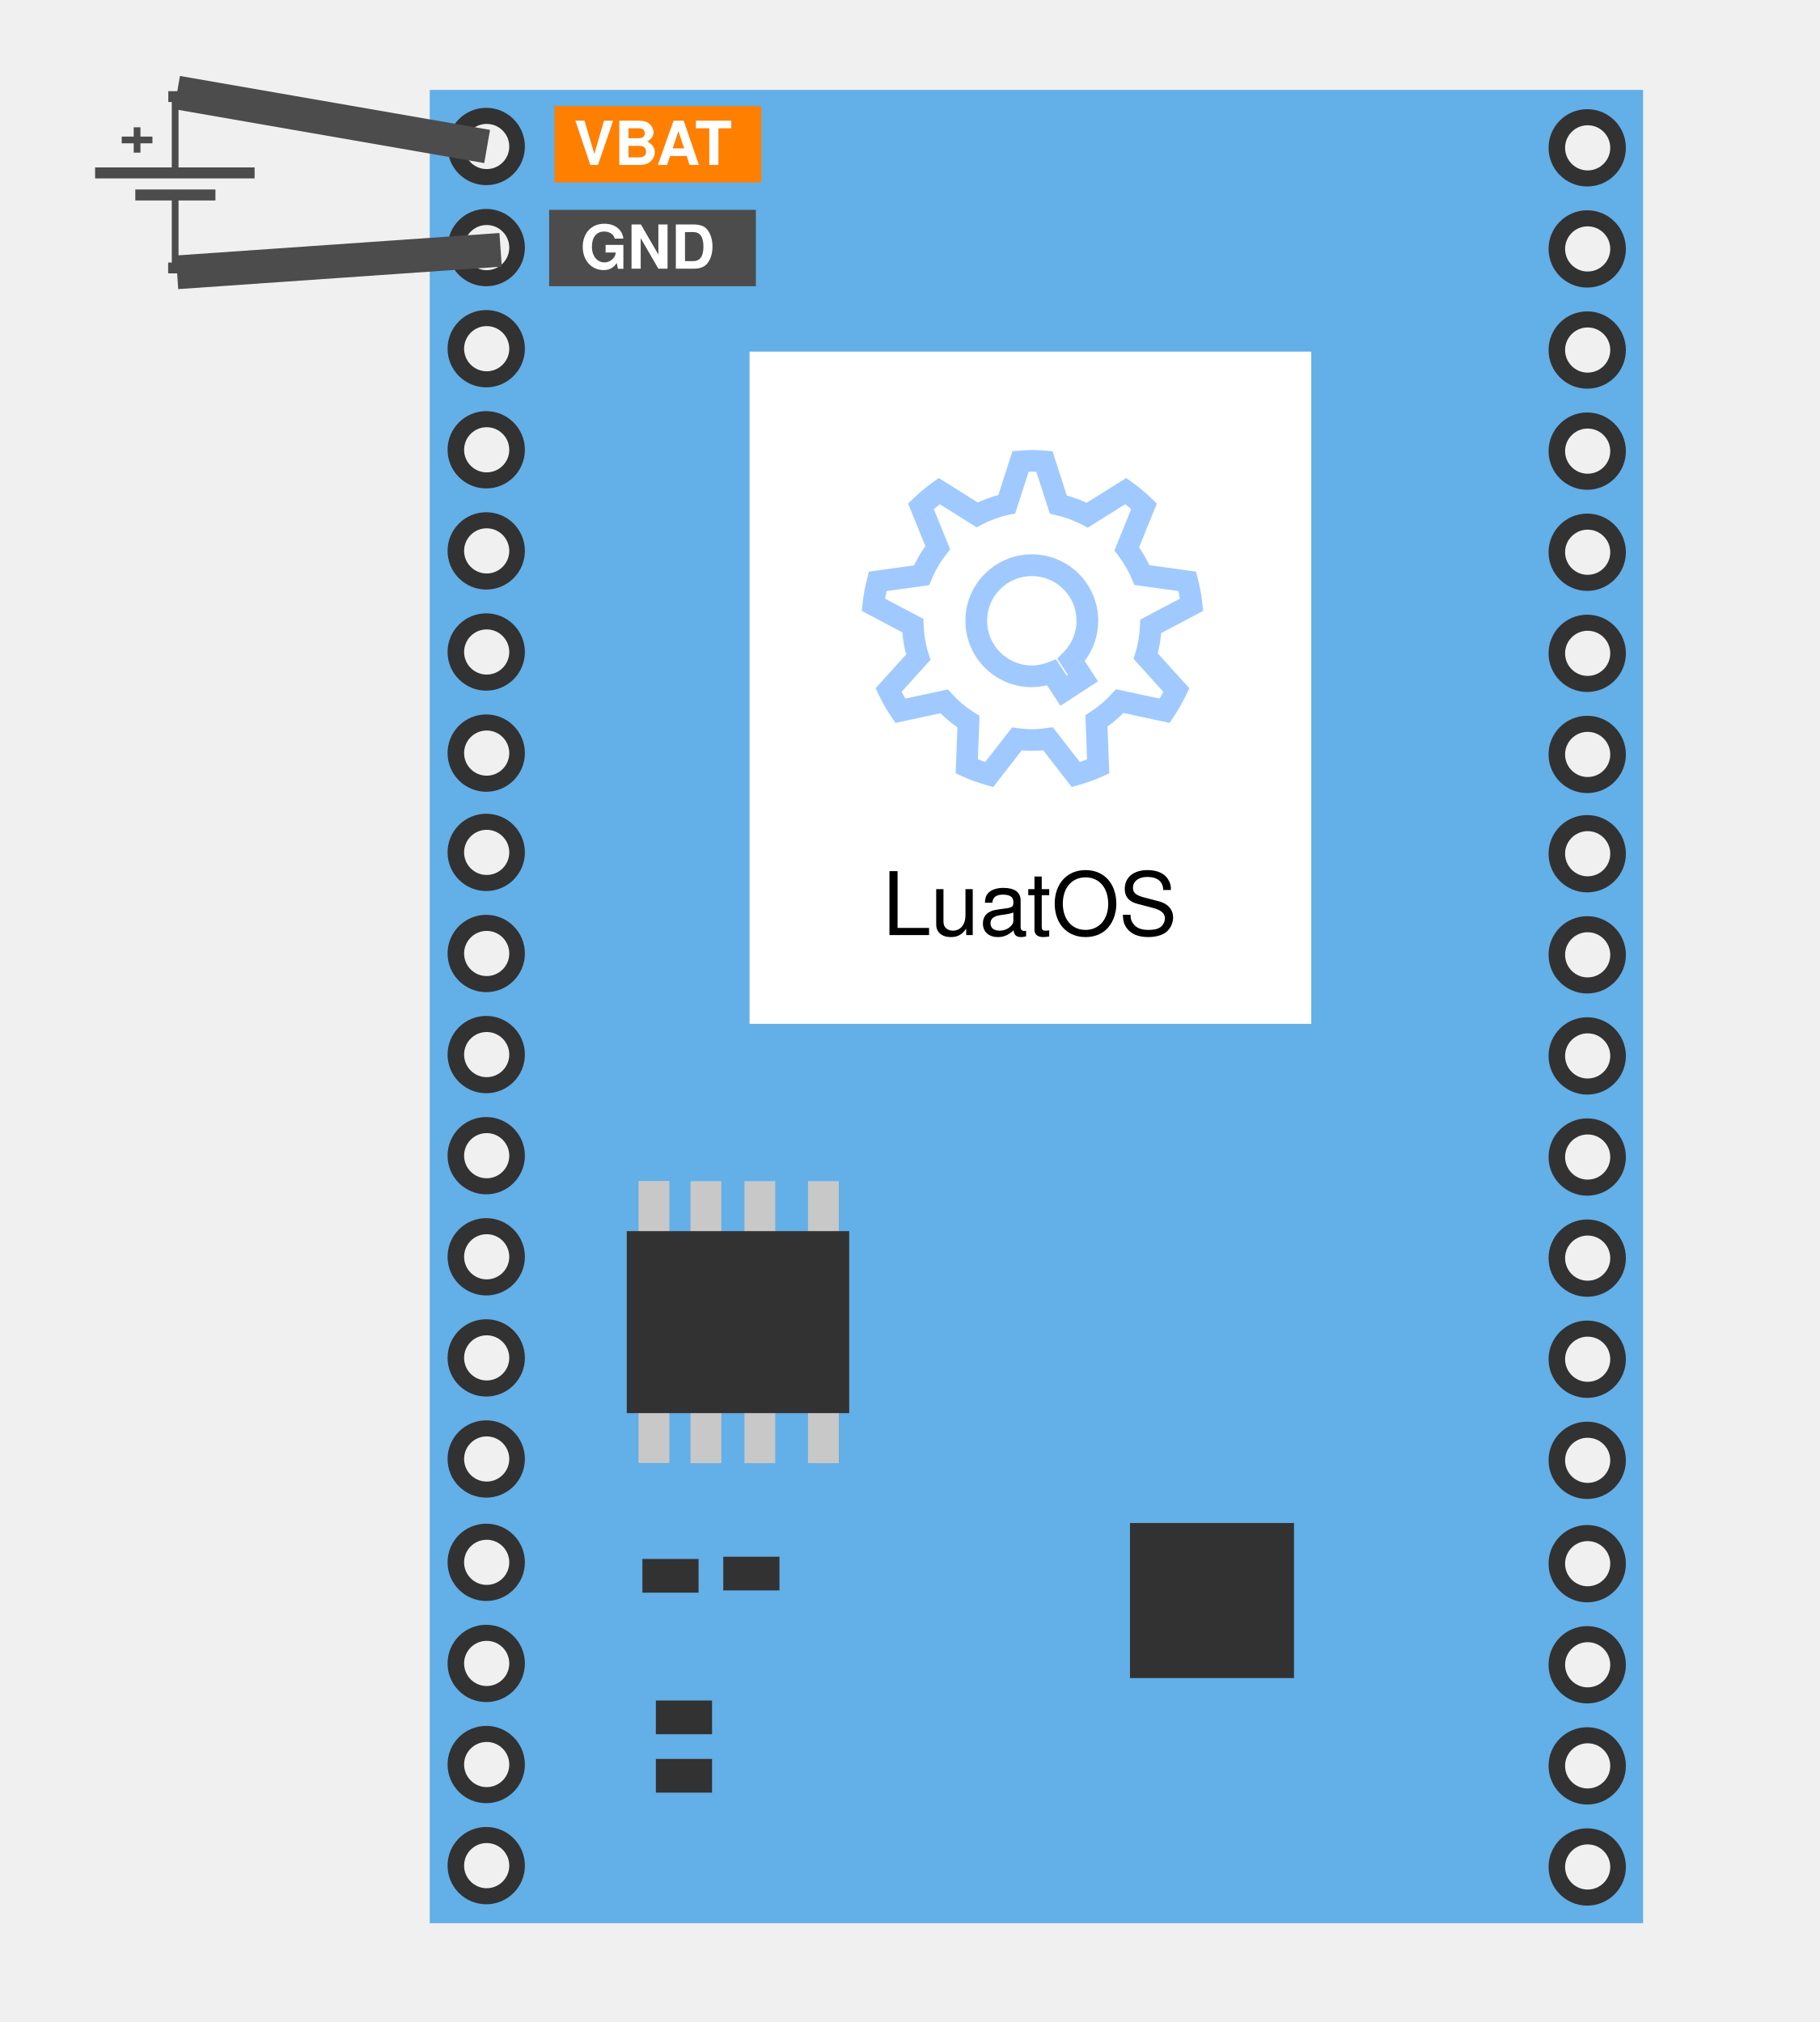
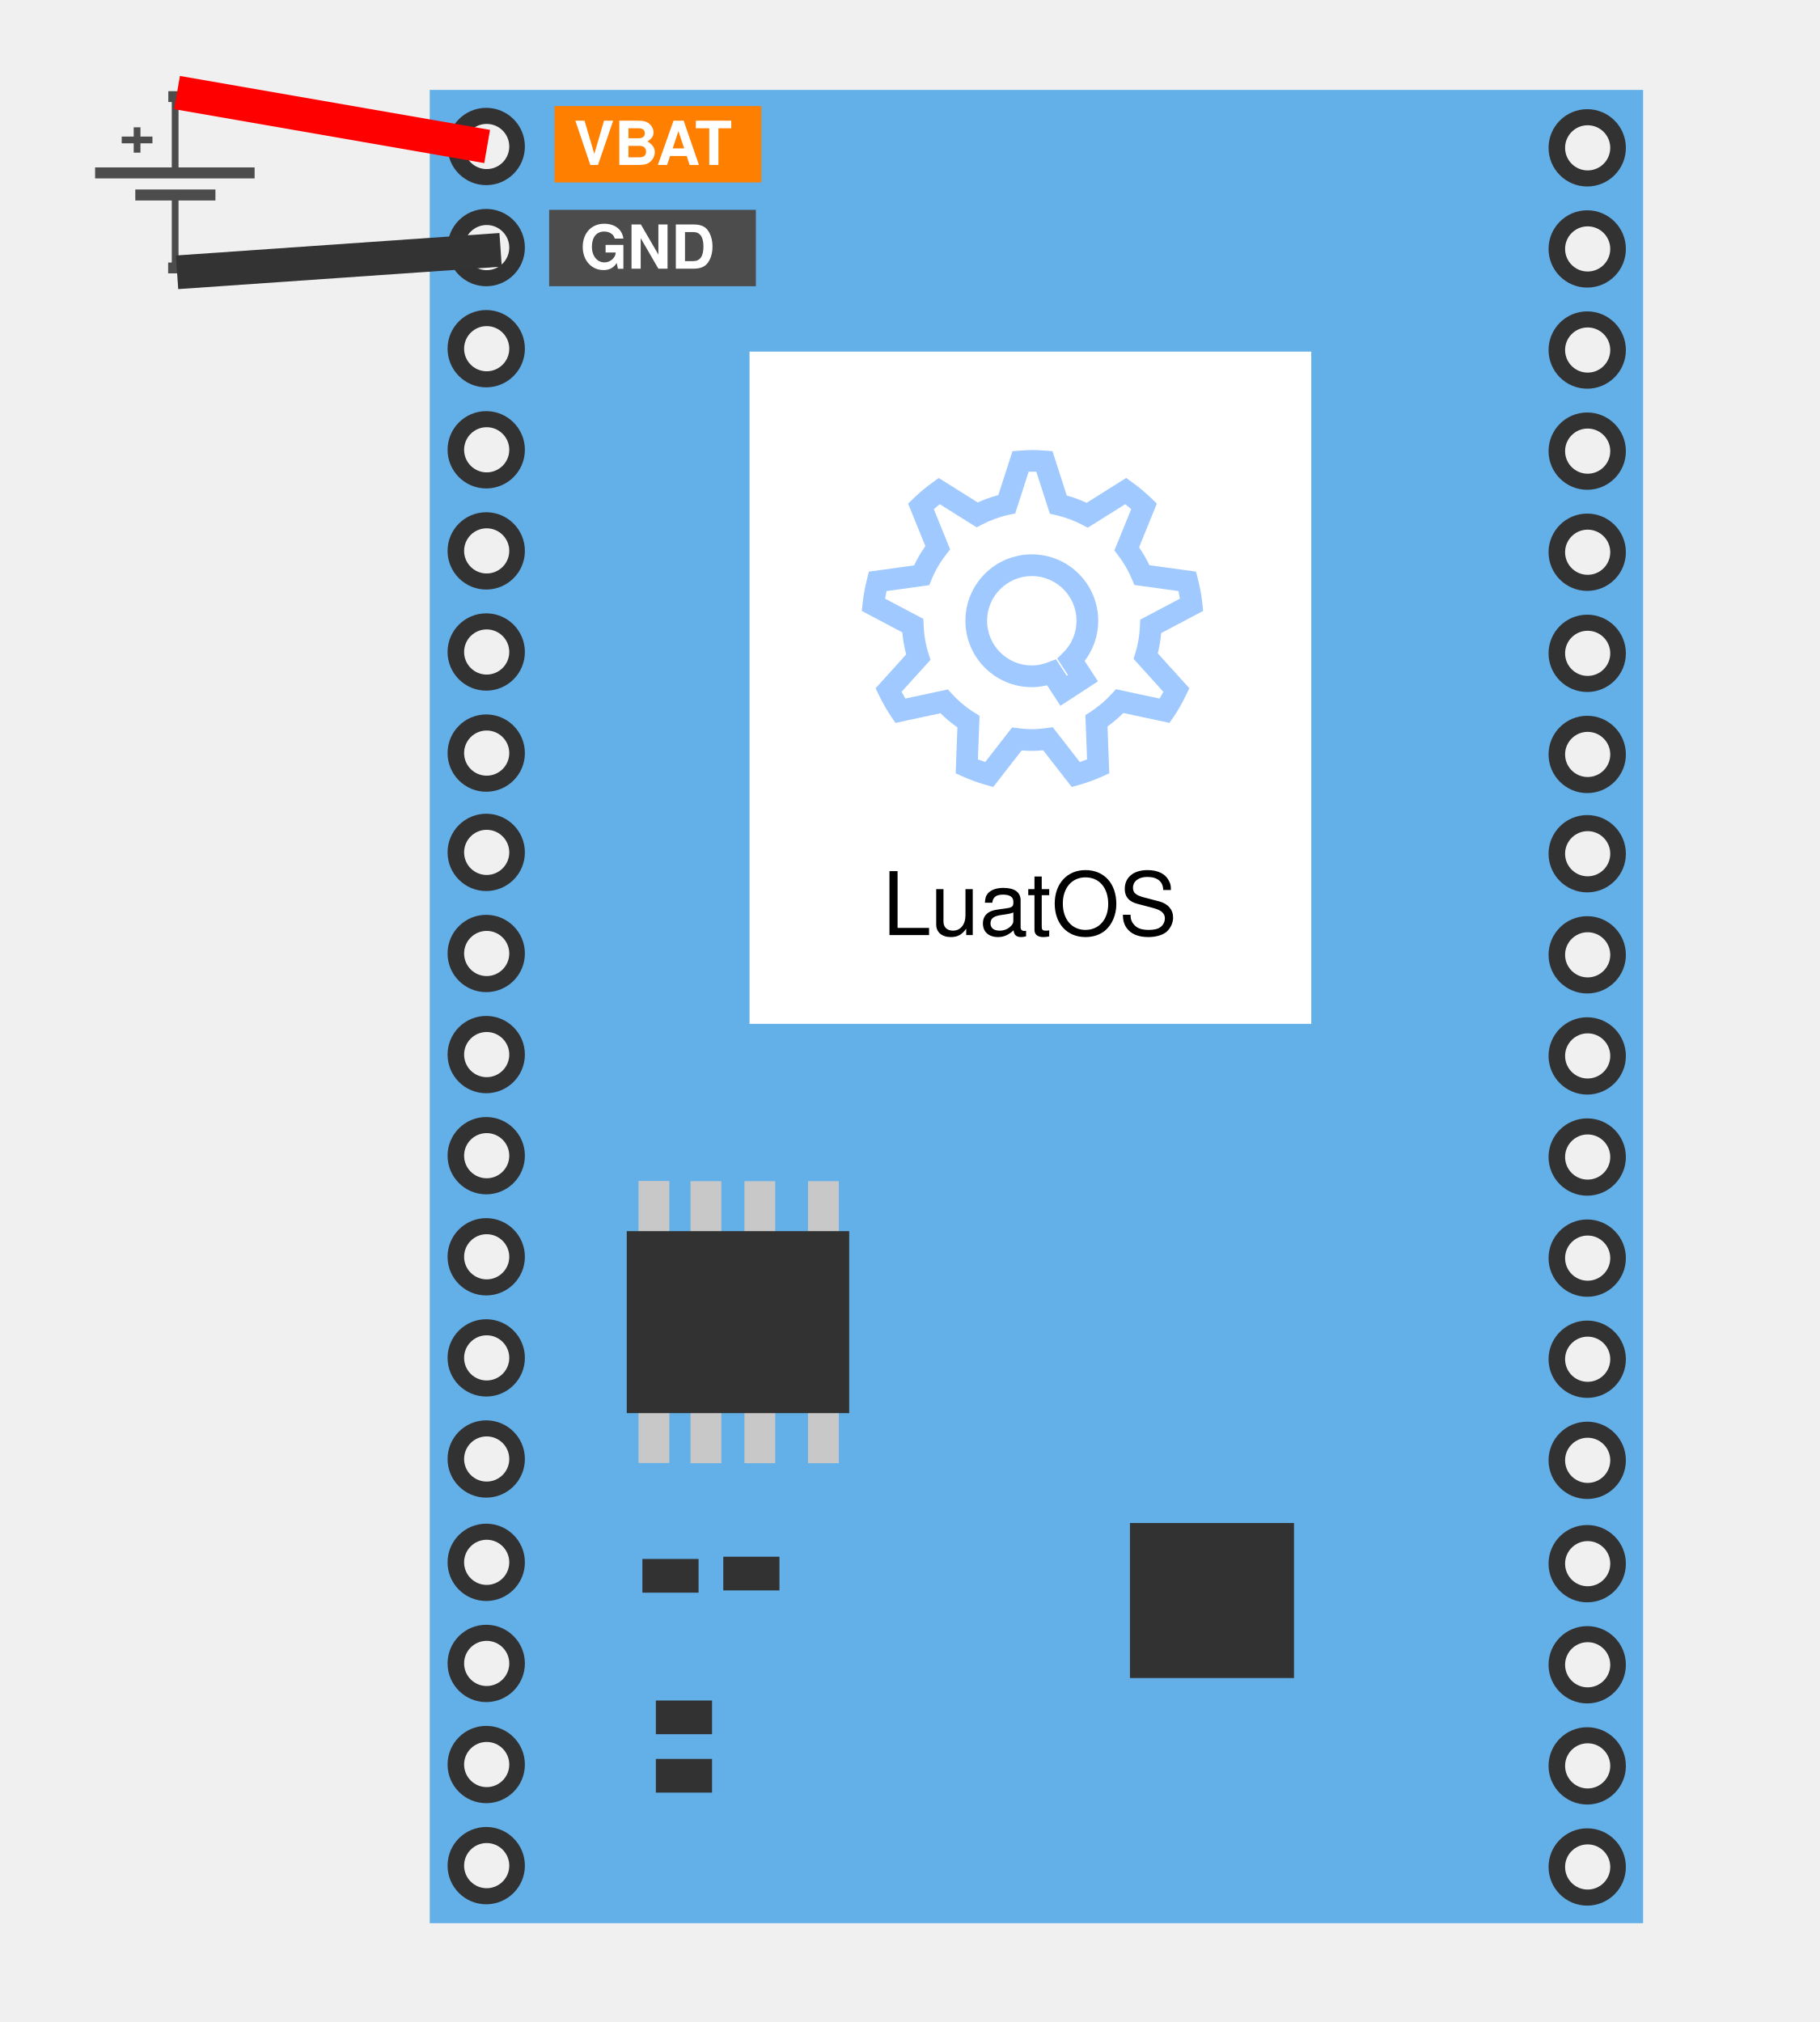
<svg xmlns="http://www.w3.org/2000/svg" width="270" height="300">
  <g class="layer">
    <rect fill="#63afe7" height="272" id="svg_1" stroke="#000000" stroke-opacity="0" stroke-width="5" width="180" x="63.754" y="13.34" />
    <rect fill="#323232" height="23" id="svg_20" stroke="#000000" stroke-opacity="0" stroke-width="5" width="24.333" x="167.633" y="225.967" />
    <rect fill="#323232" height="5" id="svg_21" stroke="#000000" stroke-opacity="0" stroke-width="5" width="8.333" x="95.3" y="231.3" />
    <rect fill="#323232" height="5" id="svg_22" stroke="#000000" stroke-opacity="0" stroke-width="5" width="8.333" x="107.3" y="230.967" />
    <rect fill="#323232" height="5" id="svg_23" stroke="#000000" stroke-opacity="0" stroke-width="5" width="8.333" x="97.3" y="260.967" />
    <rect fill="#323232" height="5" id="svg_24" stroke="#000000" stroke-opacity="0" stroke-width="5" width="8.333" x="97.3" y="252.3" />
    <g id="svg_41">
      <circle cx="72.133" cy="21.735" fill="#323232" id="svg_25" r="5.735" stroke="#000000" stroke-opacity="0" stroke-width="5" />
      <circle cx="72.2" cy="21.735" fill="#f0f0f0" id="svg_27" r="3.35" stroke="#000000" stroke-opacity="0" stroke-width="5" />
    </g>
    <g id="svg_42">
      <circle cx="72.133" cy="36.735" fill="#323232" id="svg_43" r="5.735" stroke="#000000" stroke-opacity="0" stroke-width="5" />
      <circle cx="72.2" cy="36.735" fill="#f0f0f0" id="svg_44" r="3.35" stroke="#000000" stroke-opacity="0" stroke-width="5" />
    </g>
    <g id="svg_45">
      <circle cx="72.133" cy="51.735" fill="#323232" id="svg_46" r="5.735" stroke="#000000" stroke-opacity="0" stroke-width="5" />
      <circle cx="72.2" cy="51.735" fill="#f0f0f0" id="svg_47" r="3.35" stroke="#000000" stroke-opacity="0" stroke-width="5" />
    </g>
    <g id="svg_48">
      <circle cx="72.133" cy="66.735" fill="#323232" id="svg_49" r="5.735" stroke="#000000" stroke-opacity="0" stroke-width="5" />
      <circle cx="72.2" cy="66.735" fill="#f0f0f0" id="svg_50" r="3.35" stroke="#000000" stroke-opacity="0" stroke-width="5" />
    </g>
    <g id="svg_51">
      <circle cx="72.133" cy="81.735" fill="#323232" id="svg_52" r="5.735" stroke="#000000" stroke-opacity="0" stroke-width="5" />
      <circle cx="72.2" cy="81.735" fill="#f0f0f0" id="svg_53" r="3.35" stroke="#000000" stroke-opacity="0" stroke-width="5" />
    </g>
    <g id="svg_54">
      <circle cx="72.133" cy="96.735" fill="#323232" id="svg_55" r="5.735" stroke="#000000" stroke-opacity="0" stroke-width="5" />
      <circle cx="72.2" cy="96.735" fill="#f0f0f0" id="svg_56" r="3.35" stroke="#000000" stroke-opacity="0" stroke-width="5" />
    </g>
    <g id="svg_57">
      <circle cx="72.133" cy="111.735" fill="#323232" id="svg_58" r="5.735" stroke="#000000" stroke-opacity="0" stroke-width="5" />
      <circle cx="72.2" cy="111.735" fill="#f0f0f0" id="svg_59" r="3.35" stroke="#000000" stroke-opacity="0" stroke-width="5" />
    </g>
    <g id="svg_60">
      <rect fill="#ffffff" height="99.738" id="svg_7" stroke="#000000" stroke-opacity="0" stroke-width="5" width="83.333" x="111.196" y="52.168" />
      <text fill="#000000" font-family="Helvetica" font-size="13" id="svg_2" stroke="#000000" stroke-opacity="0" stroke-width="0" text-anchor="middle" x="152.767" xml:space="preserve" y="138.733">LuatOS</text>
-       <path d="m154.756,111.318c-0.547,0.051 -1.107,0.087 -1.683,0.087l0,0c-0.515,0 -1.015,-0.027 -1.502,-0.069l0,0l-4.224,5.429l-1.039,-0.294c-1.219,-0.343 -2.403,-0.772 -3.542,-1.287l0,0l-0.988,-0.447l0.254,-6.821c-0.898,-0.627 -1.736,-1.327 -2.511,-2.094l0,0l-6.679,1.435l-0.61,-0.896c-0.716,-1.052 -1.326,-2.154 -1.866,-3.269l0,0l-0.47,-0.973l4.535,-5.019c-0.283,-1.063 -0.471,-2.16 -0.568,-3.278l0,0l-6.01,-3.177l0.109,-1.076c0.129,-1.289 0.378,-2.521 0.676,-3.705l0,0l0.265,-1.05l6.703,-0.928c0.478,-1.009 1.041,-1.964 1.675,-2.863l0,0l-2.558,-6.296l0.772,-0.756c0.907,-0.885 1.879,-1.686 2.892,-2.418l0,0l0.878,-0.634l5.786,3.634c0.975,-0.449 1.995,-0.819 3.052,-1.102l0,0l2.098,-6.509l1.081,-0.082c0.582,-0.043 1.208,-0.093 1.889,-0.093l0,0c0.679,0 1.303,0.05 1.885,0.093l0,0l1.081,0.082l2.12,6.576c1.017,0.283 2.001,0.645 2.945,1.084l0,0l5.867,-3.685l0.882,0.634c1.013,0.732 1.987,1.535 2.892,2.415l0,0l0.775,0.756l-2.637,6.485c0.574,0.835 1.092,1.718 1.535,2.648l0,0l6.912,0.957l0.269,1.05c0.302,1.182 0.55,2.415 0.676,3.705l0,0l0.109,1.076l-6.219,3.288c-0.093,1.02 -0.259,2.024 -0.507,3.002l0,0l4.686,5.177l-0.471,0.978c-0.539,1.118 -1.145,2.223 -1.864,3.272l0,0l-0.61,0.893l-6.845,-1.467c-0.726,0.726 -1.511,1.393 -2.35,1.996l0,0l0.261,6.954l-0.989,0.447c-1.141,0.513 -2.323,0.944 -3.542,1.287l0,0l-1.042,0.294l-4.234,-5.444l0,0zm5.432,1.742c0.365,-0.122 0.724,-0.253 1.079,-0.393l0,0l-0.245,-6.568l0.771,-0.494c1.153,-0.75 2.204,-1.647 3.137,-2.667l0,0l0.621,-0.68l6.476,1.387c0.195,-0.325 0.383,-0.658 0.565,-0.997l0,0l-4.43,-4.898l0.275,-0.875c0.391,-1.26 0.613,-2.611 0.679,-4.022l0,0l0.04,-0.919l5.885,-3.11c-0.061,-0.376 -0.132,-0.751 -0.212,-1.126l0,0l-6.547,-0.906l-0.352,-0.848c-0.526,-1.266 -1.223,-2.452 -2.054,-3.546l0,0l-0.55,-0.729l2.49,-6.126c-0.288,-0.253 -0.584,-0.499 -0.888,-0.737l0,0l-5.558,3.489l-0.819,-0.431c-1.213,-0.639 -2.524,-1.123 -3.907,-1.438l0,0l-0.894,-0.204l-2.008,-6.226c-0.195,-0.01 -0.384,-0.014 -0.569,-0.014l0,0c-0.188,0 -0.378,0.005 -0.574,0.014l0,0l-1.993,6.185l-0.907,0.193c-1.408,0.302 -2.749,0.795 -3.999,1.441l0,0l-0.817,0.425l-5.468,-3.435c-0.302,0.238 -0.598,0.484 -0.885,0.737l0,0l2.424,5.965l-0.569,0.73c-0.888,1.141 -1.626,2.389 -2.18,3.731l0,0l-0.351,0.851l-6.337,0.877c-0.08,0.375 -0.151,0.75 -0.211,1.126l0,0l5.68,3.003l0.035,0.925c0.06,1.494 0.309,2.928 0.738,4.268l0,0l0.282,0.882l-4.29,4.746c0.18,0.341 0.368,0.674 0.565,0.999l0,0l6.3,-1.356l0.627,0.68c0.967,1.057 2.07,1.977 3.287,2.74l0,0l0.785,0.491l-0.24,6.467c0.356,0.14 0.716,0.27 1.081,0.393l0,0l3.988,-5.128l0.911,0.113c0.687,0.087 1.356,0.143 2.022,0.143l0,0c0.716,0 1.438,-0.063 2.177,-0.167l0,0l0.919,-0.129l4.018,5.169l0,0zm1.818,-13.317l0.878,1.35l-5.571,3.624l-1.977,-3.042l0,0c-0.719,0.175 -1.475,0.278 -2.262,0.278l0,0c-5.444,0 -9.855,-4.413 -9.855,-9.85l0,0c0,-5.444 4.411,-9.855 9.855,-9.855l0,0c5.437,0 9.85,4.411 9.85,9.855l0,0c0,2.234 -0.751,4.305 -2.011,5.959l0,0l1.092,1.681m-3.748,0.52l0.174,-0.111l-1.588,-2.444l0.92,-0.92c1.203,-1.207 1.942,-2.852 1.942,-4.684l0,0c-0.006,-3.665 -2.973,-6.631 -6.633,-6.637l0,0c-3.668,0.006 -6.631,2.97 -6.637,6.637l0,0c0.006,3.66 2.973,6.626 6.637,6.633l0,0c0.819,0 1.607,-0.167 2.37,-0.46l0,0l1.216,-0.467l1.599,2.453l0,0z" fill="#a0c9ff" id="svg_3" stroke="#000000" stroke-opacity="0" stroke-width="5" />
+       <path d="m154.756,111.318c-0.547,0.051 -1.107,0.087 -1.683,0.087l0,0c-0.515,0 -1.015,-0.027 -1.502,-0.069l0,0l-4.224,5.429l-1.039,-0.294c-1.219,-0.343 -2.403,-0.772 -3.542,-1.287l0,0l-0.988,-0.447l0.254,-6.821c-0.898,-0.627 -1.736,-1.327 -2.511,-2.094l0,0l-6.679,1.435l-0.61,-0.896c-0.716,-1.052 -1.326,-2.154 -1.866,-3.269l0,0l-0.47,-0.973l4.535,-5.019c-0.283,-1.063 -0.471,-2.16 -0.568,-3.278l0,0l-6.01,-3.177l0.109,-1.076c0.129,-1.289 0.378,-2.521 0.676,-3.705l0,0l0.265,-1.05l6.703,-0.928c0.478,-1.009 1.041,-1.964 1.675,-2.863l0,0l-2.558,-6.296l0.772,-0.756c0.907,-0.885 1.879,-1.686 2.892,-2.418l0,0l0.878,-0.634l5.786,3.634c0.975,-0.449 1.995,-0.819 3.052,-1.102l0,0l2.098,-6.509l1.081,-0.082c0.582,-0.043 1.208,-0.093 1.889,-0.093l0,0c0.679,0 1.303,0.05 1.885,0.093l0,0l1.081,0.082l2.12,6.576c1.017,0.283 2.001,0.645 2.945,1.084l0,0l5.867,-3.685l0.882,0.634c1.013,0.732 1.987,1.535 2.892,2.415l0,0l0.775,0.756l-2.637,6.485c0.574,0.835 1.092,1.718 1.535,2.648l0,0l6.912,0.957l0.269,1.05c0.302,1.182 0.55,2.415 0.676,3.705l0,0l0.109,1.076l-6.219,3.288c-0.093,1.02 -0.259,2.024 -0.507,3.002l0,0l4.686,5.177l-0.471,0.978c-0.539,1.118 -1.145,2.223 -1.864,3.272l0,0l-0.61,0.893l-6.845,-1.467c-0.726,0.726 -1.511,1.393 -2.35,1.996l0,0l0.261,6.954l-0.989,0.447c-1.141,0.513 -2.323,0.944 -3.542,1.287l0,0l-1.042,0.294l-4.234,-5.444l0,0l0,-0zm5.432,1.742c0.365,-0.122 0.724,-0.253 1.079,-0.393l0,0l-0.245,-6.568l0.771,-0.494c1.153,-0.75 2.204,-1.647 3.137,-2.667l0,0l0.621,-0.68l6.476,1.387c0.195,-0.325 0.383,-0.658 0.565,-0.997l0,0l-4.43,-4.898l0.275,-0.875c0.391,-1.26 0.613,-2.611 0.679,-4.022l0,0l0.04,-0.919l5.885,-3.11c-0.061,-0.376 -0.132,-0.751 -0.212,-1.126l0,0l-6.547,-0.906l-0.352,-0.848c-0.526,-1.266 -1.223,-2.452 -2.054,-3.546l0,0l-0.55,-0.729l2.49,-6.126c-0.288,-0.253 -0.584,-0.499 -0.888,-0.737l0,0l-5.558,3.489l-0.819,-0.431c-1.213,-0.639 -2.524,-1.123 -3.907,-1.438l0,0l-0.894,-0.204l-2.008,-6.226c-0.195,-0.01 -0.384,-0.014 -0.569,-0.014l0,0c-0.188,0 -0.378,0.005 -0.574,0.014l0,0l-1.993,6.185l-0.907,0.193c-1.408,0.302 -2.749,0.795 -3.999,1.441l0,0l-0.817,0.425l-5.468,-3.435c-0.302,0.238 -0.598,0.484 -0.885,0.737l0,0l2.424,5.965l-0.569,0.73c-0.888,1.141 -1.626,2.389 -2.18,3.731l0,0l-0.351,0.851l-6.337,0.877c-0.08,0.375 -0.151,0.75 -0.211,1.126l0,0l5.68,3.003l0.035,0.925c0.06,1.494 0.309,2.928 0.738,4.268l0,0l0.282,0.882l-4.29,4.746c0.18,0.341 0.368,0.674 0.565,0.999l0,0l6.3,-1.356l0.627,0.68c0.967,1.057 2.07,1.977 3.287,2.74l0,0l0.785,0.491l-0.24,6.467c0.356,0.14 0.716,0.27 1.081,0.393l0,0l3.988,-5.128l0.911,0.113c0.687,0.087 1.356,0.143 2.022,0.143l0,0c0.716,0 1.438,-0.063 2.177,-0.167l0,0l0.919,-0.129l4.018,5.169l0,0l0,0zm1.818,-13.317l0.878,1.35l-5.571,3.624l-1.977,-3.042l0,0c-0.719,0.175 -1.475,0.278 -2.262,0.278l0,0c-5.444,0 -9.855,-4.413 -9.855,-9.85l0,0c0,-5.444 4.411,-9.855 9.855,-9.855l0,0c5.437,0 9.85,4.411 9.85,9.855l0,0c0,2.234 -0.751,4.305 -2.011,5.959l0,0l1.092,1.681m-3.748,0.52l0.174,-0.111l-1.588,-2.444l0.92,-0.92c1.203,-1.207 1.942,-2.852 1.942,-4.684l0,0c-0.006,-3.665 -2.973,-6.631 -6.633,-6.637l0,0c-3.668,0.006 -6.631,2.97 -6.637,6.637l0,0c0.006,3.66 2.973,6.626 6.637,6.633l0,0c0.819,0 1.607,-0.167 2.37,-0.46l0,0l1.216,-0.467l1.599,2.453l0,0l-0,0z" fill="#a0c9ff" id="svg_3" stroke="#000000" stroke-opacity="0" stroke-width="5" />
    </g>
    <g id="svg_61">
      <rect fill="#c8c8c8" height="9.429" id="svg_10" stroke="#000000" stroke-opacity="0" stroke-width="5" width="4.571" x="94.724" y="175.219" />
      <rect fill="#c8c8c8" height="9.429" id="svg_12" stroke="#000000" stroke-opacity="0" stroke-width="5" width="4.571" x="102.438" y="175.248" />
      <rect fill="#c8c8c8" height="9.429" id="svg_13" stroke="#000000" stroke-opacity="0" stroke-width="5" width="4.571" x="110.438" y="175.248" />
      <rect fill="#c8c8c8" height="9.429" id="svg_15" stroke="#000000" stroke-opacity="0" stroke-width="5" width="4.571" x="119.867" y="175.248" />
      <rect fill="#c8c8c8" height="9.429" id="svg_19" stroke="#000000" stroke-opacity="0" stroke-width="5" width="4.571" x="94.724" y="207.633" />
      <rect fill="#c8c8c8" height="9.429" id="svg_18" stroke="#000000" stroke-opacity="0" stroke-width="5" width="4.571" x="102.438" y="207.662" />
      <rect fill="#c8c8c8" height="9.429" id="svg_17" stroke="#000000" stroke-opacity="0" stroke-width="5" width="4.571" x="110.438" y="207.662" />
      <rect fill="#c8c8c8" height="9.429" id="svg_16" stroke="#000000" stroke-opacity="0" stroke-width="5" width="4.571" x="119.867" y="207.662" />
      <rect fill="#323232" height="27" id="svg_5" stroke="#000000" stroke-opacity="0" stroke-width="5" width="33" x="92.981" y="182.662" />
    </g>
    <g id="svg_80">
      <circle cx="72.133" cy="126.467" fill="#323232" id="svg_81" r="5.735" stroke="#000000" stroke-opacity="0" stroke-width="5" />
      <circle cx="72.2" cy="126.467" fill="#f0f0f0" id="svg_82" r="3.35" stroke="#000000" stroke-opacity="0" stroke-width="5" />
    </g>
    <g id="svg_77">
      <circle cx="72.133" cy="141.467" fill="#323232" id="svg_78" r="5.735" stroke="#000000" stroke-opacity="0" stroke-width="5" />
      <circle cx="72.2" cy="141.467" fill="#f0f0f0" id="svg_79" r="3.35" stroke="#000000" stroke-opacity="0" stroke-width="5" />
    </g>
    <g id="svg_74">
      <circle cx="72.133" cy="156.467" fill="#323232" id="svg_75" r="5.735" stroke="#000000" stroke-opacity="0" stroke-width="5" />
      <circle cx="72.2" cy="156.467" fill="#f0f0f0" id="svg_76" r="3.35" stroke="#000000" stroke-opacity="0" stroke-width="5" />
    </g>
    <g id="svg_71">
      <circle cx="72.133" cy="171.467" fill="#323232" id="svg_72" r="5.735" stroke="#000000" stroke-opacity="0" stroke-width="5" />
      <circle cx="72.2" cy="171.467" fill="#f0f0f0" id="svg_73" r="3.35" stroke="#000000" stroke-opacity="0" stroke-width="5" />
    </g>
    <g id="svg_68">
      <circle cx="72.133" cy="186.467" fill="#323232" id="svg_69" r="5.735" stroke="#000000" stroke-opacity="0" stroke-width="5" />
      <circle cx="72.2" cy="186.467" fill="#f0f0f0" id="svg_70" r="3.35" stroke="#000000" stroke-opacity="0" stroke-width="5" />
    </g>
    <g id="svg_65">
      <circle cx="72.133" cy="201.467" fill="#323232" id="svg_66" r="5.735" stroke="#000000" stroke-opacity="0" stroke-width="5" />
      <circle cx="72.2" cy="201.467" fill="#f0f0f0" id="svg_67" r="3.35" stroke="#000000" stroke-opacity="0" stroke-width="5" />
    </g>
    <g id="svg_62">
      <circle cx="72.133" cy="216.467" fill="#323232" id="svg_63" r="5.735" stroke="#000000" stroke-opacity="0" stroke-width="5" />
      <circle cx="72.2" cy="216.467" fill="#f0f0f0" id="svg_64" r="3.35" stroke="#000000" stroke-opacity="0" stroke-width="5" />
    </g>
    <g id="svg_101">
      <circle cx="72.133" cy="231.8" fill="#323232" id="svg_102" r="5.735" stroke="#000000" stroke-opacity="0" stroke-width="5" />
      <circle cx="72.2" cy="231.8" fill="#f0f0f0" id="svg_103" r="3.35" stroke="#000000" stroke-opacity="0" stroke-width="5" />
    </g>
    <g id="svg_98">
      <circle cx="72.133" cy="246.8" fill="#323232" id="svg_99" r="5.735" stroke="#000000" stroke-opacity="0" stroke-width="5" />
      <circle cx="72.2" cy="246.8" fill="#f0f0f0" id="svg_100" r="3.35" stroke="#000000" stroke-opacity="0" stroke-width="5" />
    </g>
    <g id="svg_95">
      <circle cx="72.133" cy="261.8" fill="#323232" id="svg_96" r="5.735" stroke="#000000" stroke-opacity="0" stroke-width="5" />
      <circle cx="72.2" cy="261.8" fill="#f0f0f0" id="svg_97" r="3.35" stroke="#000000" stroke-opacity="0" stroke-width="5" />
    </g>
    <g id="svg_92">
      <circle cx="72.133" cy="276.8" fill="#323232" id="svg_93" r="5.735" stroke="#000000" stroke-opacity="0" stroke-width="5" />
      <circle cx="72.2" cy="276.8" fill="#f0f0f0" id="svg_94" r="3.35" stroke="#000000" stroke-opacity="0" stroke-width="5" />
    </g>
    <g id="svg_155">
      <circle cx="235.467" cy="21.934" fill="#323232" id="svg_156" r="5.735" stroke="#000000" stroke-opacity="0" stroke-width="5" />
      <circle cx="235.533" cy="21.934" fill="#f0f0f0" id="svg_157" r="3.35" stroke="#000000" stroke-opacity="0" stroke-width="5" />
    </g>
    <g id="svg_152">
      <circle cx="235.467" cy="36.934" fill="#323232" id="svg_153" r="5.735" stroke="#000000" stroke-opacity="0" stroke-width="5" />
      <circle cx="235.533" cy="36.934" fill="#f0f0f0" id="svg_154" r="3.35" stroke="#000000" stroke-opacity="0" stroke-width="5" />
    </g>
    <g id="svg_149">
      <circle cx="235.467" cy="51.934" fill="#323232" id="svg_150" r="5.735" stroke="#000000" stroke-opacity="0" stroke-width="5" />
      <circle cx="235.533" cy="51.934" fill="#f0f0f0" id="svg_151" r="3.35" stroke="#000000" stroke-opacity="0" stroke-width="5" />
    </g>
    <g id="svg_146">
      <circle cx="235.467" cy="66.934" fill="#323232" id="svg_147" r="5.735" stroke="#000000" stroke-opacity="0" stroke-width="5" />
      <circle cx="235.533" cy="66.934" fill="#f0f0f0" id="svg_148" r="3.35" stroke="#000000" stroke-opacity="0" stroke-width="5" />
    </g>
    <g id="svg_143">
      <circle cx="235.467" cy="81.934" fill="#323232" id="svg_144" r="5.735" stroke="#000000" stroke-opacity="0" stroke-width="5" />
      <circle cx="235.533" cy="81.934" fill="#f0f0f0" id="svg_145" r="3.35" stroke="#000000" stroke-opacity="0" stroke-width="5" />
    </g>
    <g id="svg_140">
      <circle cx="235.467" cy="96.934" fill="#323232" id="svg_141" r="5.735" stroke="#000000" stroke-opacity="0" stroke-width="5" />
      <circle cx="235.533" cy="96.934" fill="#f0f0f0" id="svg_142" r="3.35" stroke="#000000" stroke-opacity="0" stroke-width="5" />
    </g>
    <g id="svg_137">
      <circle cx="235.467" cy="111.934" fill="#323232" id="svg_138" r="5.735" stroke="#000000" stroke-opacity="0" stroke-width="5" />
      <circle cx="235.533" cy="111.934" fill="#f0f0f0" id="svg_139" r="3.35" stroke="#000000" stroke-opacity="0" stroke-width="5" />
    </g>
    <g id="svg_134">
      <circle cx="235.467" cy="126.666" fill="#323232" id="svg_135" r="5.735" stroke="#000000" stroke-opacity="0" stroke-width="5" />
      <circle cx="235.533" cy="126.666" fill="#f0f0f0" id="svg_136" r="3.35" stroke="#000000" stroke-opacity="0" stroke-width="5" />
    </g>
    <g id="svg_131">
      <circle cx="235.467" cy="141.666" fill="#323232" id="svg_132" r="5.735" stroke="#000000" stroke-opacity="0" stroke-width="5" />
      <circle cx="235.533" cy="141.666" fill="#f0f0f0" id="svg_133" r="3.35" stroke="#000000" stroke-opacity="0" stroke-width="5" />
    </g>
    <g id="svg_128">
      <circle cx="235.467" cy="156.666" fill="#323232" id="svg_129" r="5.735" stroke="#000000" stroke-opacity="0" stroke-width="5" />
      <circle cx="235.533" cy="156.666" fill="#f0f0f0" id="svg_130" r="3.35" stroke="#000000" stroke-opacity="0" stroke-width="5" />
    </g>
    <g id="svg_125">
      <circle cx="235.467" cy="171.666" fill="#323232" id="svg_126" r="5.735" stroke="#000000" stroke-opacity="0" stroke-width="5" />
      <circle cx="235.533" cy="171.666" fill="#f0f0f0" id="svg_127" r="3.35" stroke="#000000" stroke-opacity="0" stroke-width="5" />
    </g>
    <g id="svg_122">
      <circle cx="235.467" cy="186.666" fill="#323232" id="svg_123" r="5.735" stroke="#000000" stroke-opacity="0" stroke-width="5" />
      <circle cx="235.533" cy="186.666" fill="#f0f0f0" id="svg_124" r="3.35" stroke="#000000" stroke-opacity="0" stroke-width="5" />
    </g>
    <g id="svg_119">
      <circle cx="235.467" cy="201.666" fill="#323232" id="svg_120" r="5.735" stroke="#000000" stroke-opacity="0" stroke-width="5" />
      <circle cx="235.533" cy="201.666" fill="#f0f0f0" id="svg_121" r="3.35" stroke="#000000" stroke-opacity="0" stroke-width="5" />
    </g>
    <g id="svg_116">
      <circle cx="235.467" cy="216.666" fill="#323232" id="svg_117" r="5.735" stroke="#000000" stroke-opacity="0" stroke-width="5" />
      <circle cx="235.533" cy="216.666" fill="#f0f0f0" id="svg_118" r="3.35" stroke="#000000" stroke-opacity="0" stroke-width="5" />
    </g>
    <g id="svg_113">
      <circle cx="235.467" cy="231.999" fill="#323232" id="svg_114" r="5.735" stroke="#000000" stroke-opacity="0" stroke-width="5" />
      <circle cx="235.533" cy="231.999" fill="#f0f0f0" id="svg_115" r="3.35" stroke="#000000" stroke-opacity="0" stroke-width="5" />
    </g>
    <g id="svg_110">
      <circle cx="235.467" cy="246.999" fill="#323232" id="svg_111" r="5.735" stroke="#000000" stroke-opacity="0" stroke-width="5" />
      <circle cx="235.533" cy="246.999" fill="#f0f0f0" id="svg_112" r="3.35" stroke="#000000" stroke-opacity="0" stroke-width="5" />
    </g>
    <g id="svg_107">
      <circle cx="235.467" cy="261.999" fill="#323232" id="svg_108" r="5.735" stroke="#000000" stroke-opacity="0" stroke-width="5" />
      <circle cx="235.533" cy="261.999" fill="#f0f0f0" id="svg_109" r="3.35" stroke="#000000" stroke-opacity="0" stroke-width="5" />
    </g>
    <g id="svg_104">
      <circle cx="235.467" cy="276.999" fill="#323232" id="svg_105" r="5.735" stroke="#000000" stroke-opacity="0" stroke-width="5" />
      <circle cx="235.533" cy="276.999" fill="#f0f0f0" id="svg_106" r="3.35" stroke="#000000" stroke-opacity="0" stroke-width="5" />
    </g>
    <rect fill="#ff7f00" height="11.333" id="svg_158" stroke="#000000" stroke-opacity="0" stroke-width="5" width="30.667" x="82.267" y="15.733" />
    <text fill="#ffffff" font-family="Helvetica" font-size="9" font-weight="bold" id="svg_159" stroke="#000000" stroke-opacity="0" stroke-width="0" text-anchor="middle" x="96.874" xml:space="preserve" y="24.469">VBAT</text>
    <rect fill="#4c4c4c" height="11.333" id="svg_161" stroke="#000000" stroke-opacity="0" stroke-width="5" width="30.667" x="81.467" y="31.133" />
    <text fill="#ffffff" font-family="Helvetica" font-size="9" font-weight="bold" id="svg_160" stroke="#000000" stroke-opacity="0" stroke-width="0" text-anchor="middle" x="96.074" xml:space="preserve" y="39.869">GND</text>
    <path d="m32.216,19.16l0,4.559m-1.879,-2.279l3.758,0m4.247,5.647l-10.622,0m-14.19,0l10.116,0m0.091,-5.41l0.636,0l0,10.885l-0.636,0l0,-10.885zm3.272,-5.964l0.636,0l0,22.664l-0.636,0l0,-22.664zm-14.086,10.835l0.608,0l0,0.997l-0.608,0l0,-0.997zm25.421,0.025l0.608,0l0,0.997l-0.608,0l0,-0.997z" fill="#4c4c4c" id="svg_162" stroke="#4c4c4c" transform="rotate(-90, 25.9386, 27.043)" />
-     <line fill="none" id="svg_164" stroke="#4c4c4c" stroke-width="5" x1="26.267" x2="72.267" y1="13.733" y2="21.733" />
-     <line fill="none" id="svg_165" stroke="#4c4c4c" stroke-width="5" x1="26.267" x2="74.267" y1="40.4" y2="37.067" />
+     <line fill="none" id="svg_164" stroke="#ff0000" stroke-width="5" transform="matrix(1, 0, 0, 1, 0, 0)" x1="26.267" x2="72.267" y1="13.733" y2="21.733" />
+     <line fill="none" id="svg_165" stroke="#333333" stroke-width="5" x1="26.267" x2="74.267" y1="40.4" y2="37.067" />
  </g>
</svg>
